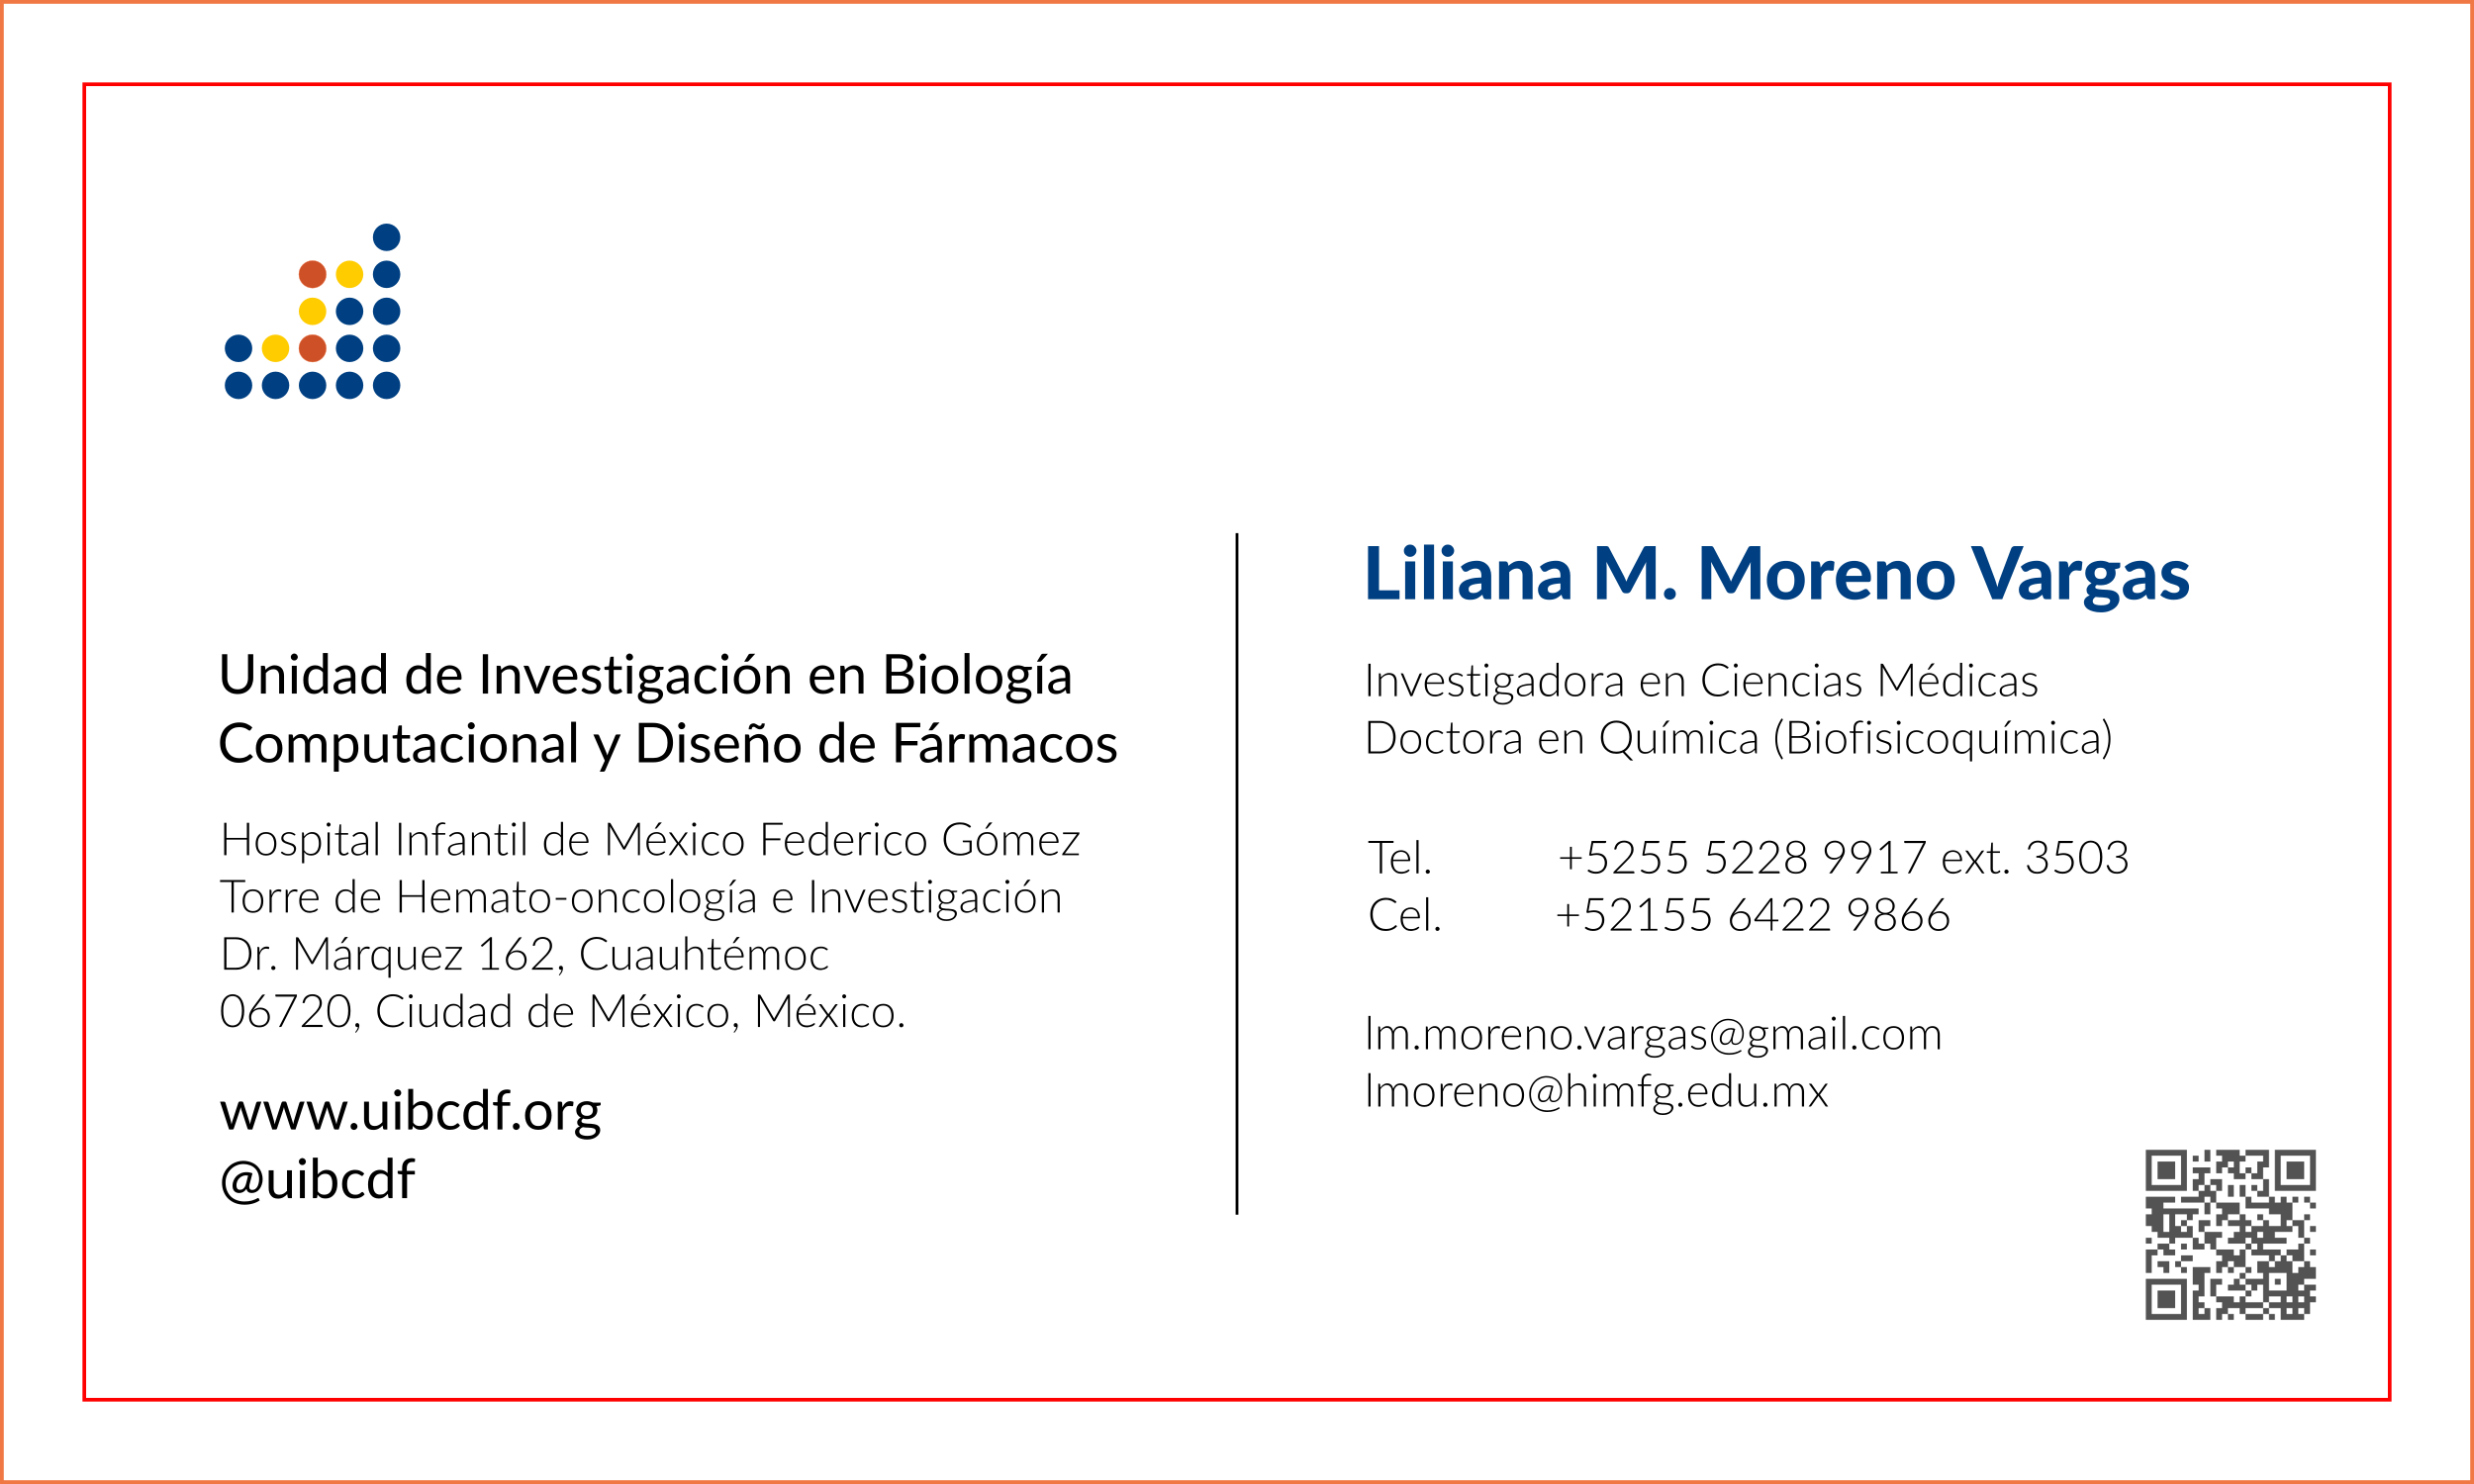
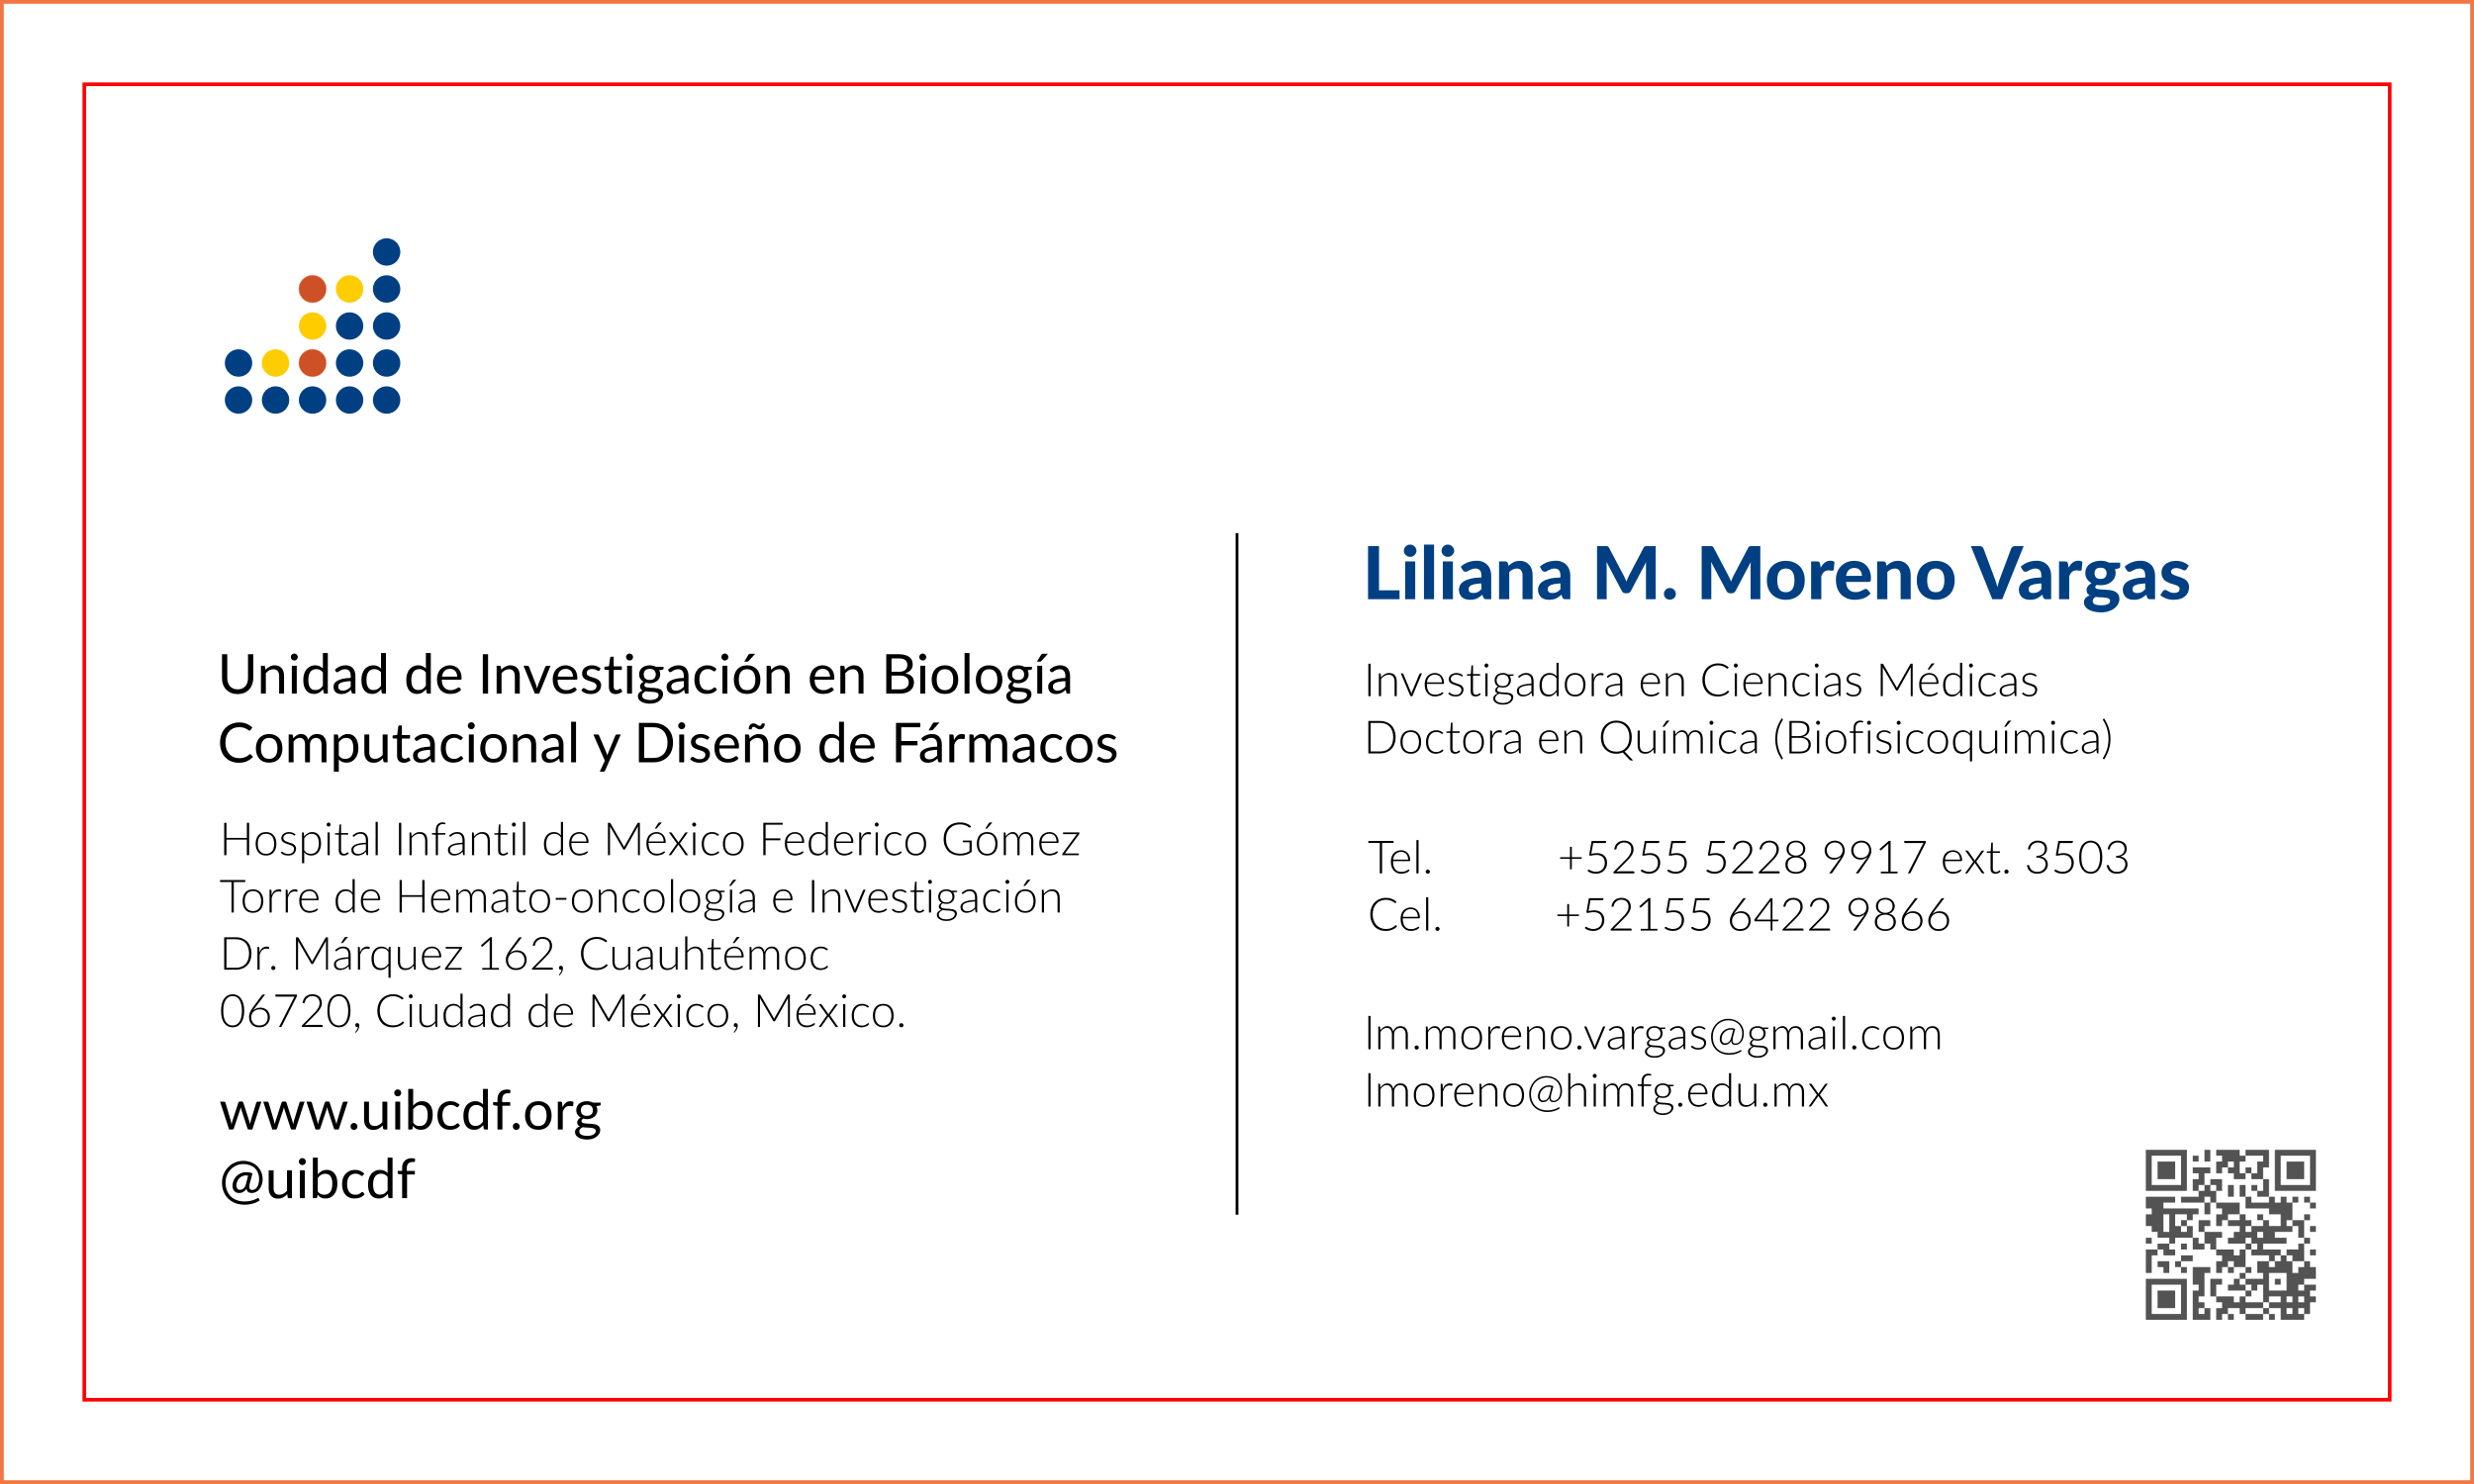
<svg xmlns="http://www.w3.org/2000/svg" width="3.75in" height="2.25in" viewBox="0 0 337.5 202.5" id="svg2" version="1.1">
  <defs id="defs4" />
  <g id="layer1" transform="translate(0,-849.8622)" style="display:inline">
    <path style="fill:#ffffff;fill-opacity:1;fill-rule:nonzero;stroke:#f07844;stroke-width:1.028;stroke-linejoin:miter;stroke-miterlimit:4;stroke-dasharray:none;stroke-opacity:1" d="m 0,849.862 337.5,0 0,202.5 -337.5,0 z" id="rect4136" />
  </g>
  <g id="layer3">
    <path style="fill:none;fill-rule:evenodd;stroke:#000000;stroke-width:0.382;stroke-linecap:butt;stroke-linejoin:miter;stroke-miterlimit:4;stroke-dasharray:none;stroke-opacity:1" d="m 168.75,72.75 0,93" id="path6073" />
-     <rect style="fill:none;fill-rule:evenodd;stroke:none;stroke-width:1.028;stroke-linecap:butt;stroke-linejoin:miter;stroke-miterlimit:4;stroke-dasharray:none;stroke-opacity:1" id="rect3336" width="25.254" height="25.288" x="30.05" y="29.856" />
-     <ellipse style="fill:#004082;fill-opacity:1;fill-rule:nonzero;stroke:none;stroke-width:1.248;stroke-linejoin:miter;stroke-miterlimit:4;stroke-dasharray:none;stroke-opacity:1" id="path4164" cx="32.54" cy="52.585" rx="1.872" ry="1.872" />
-     <ellipse style="fill:#004082;fill-opacity:1;stroke:none;stroke-width:1.248;stroke-linejoin:miter;stroke-miterlimit:4;stroke-dasharray:none;stroke-opacity:1" id="path4164-6" cx="32.54" cy="47.535" rx="1.872" ry="1.872" />
-     <ellipse style="fill:#004082;fill-opacity:1;stroke:none;stroke-width:1.248;stroke-linejoin:miter;stroke-miterlimit:4;stroke-dasharray:none;stroke-opacity:1" id="path4164-62" cx="37.59" cy="52.585" rx="1.872" ry="1.872" />
-     <ellipse style="fill:#ffcc00;fill-opacity:1;stroke:none;stroke-width:1.248;stroke-linejoin:miter;stroke-miterlimit:4;stroke-dasharray:none;stroke-opacity:1" id="path4164-6-9" cx="37.59" cy="47.535" rx="1.872" ry="1.872" />
-     <ellipse style="fill:#004082;fill-opacity:1;stroke:none;stroke-width:1.248;stroke-linejoin:miter;stroke-miterlimit:4;stroke-dasharray:none;stroke-opacity:1" id="path4164-0" cx="42.641" cy="52.585" rx="1.872" ry="1.872" />
-     <ellipse style="fill:#ce5027;fill-opacity:1;stroke:#f07844;stroke-width:0.044;stroke-linejoin:miter;stroke-miterlimit:4;stroke-dasharray:none;stroke-opacity:1" id="path4164-6-93" cx="42.641" cy="47.535" rx="1.872" ry="1.872" />
-     <ellipse style="fill:#ffcc00;fill-opacity:1;stroke:none;stroke-width:1.248;stroke-linejoin:miter;stroke-miterlimit:4;stroke-dasharray:none;stroke-opacity:1" id="path4164-6-7-6" cx="42.641" cy="42.484" rx="1.872" ry="1.872" />
-     <ellipse style="fill:#ce5027;fill-opacity:1;stroke:#f07844;stroke-width:0.044;stroke-linejoin:miter;stroke-miterlimit:4;stroke-dasharray:none;stroke-opacity:1" id="path4164-6-7-5-3-0" cx="42.641" cy="37.434" rx="1.872" ry="1.872" />
-     <ellipse style="fill:#004082;fill-opacity:1;stroke:none;stroke-width:1.248;stroke-linejoin:miter;stroke-miterlimit:4;stroke-dasharray:none;stroke-opacity:1" id="path4164-2" cx="47.691" cy="52.585" rx="1.872" ry="1.872" />
-     <ellipse style="fill:#004082;fill-opacity:1;stroke:none;stroke-width:1.248;stroke-linejoin:miter;stroke-miterlimit:4;stroke-dasharray:none;stroke-opacity:1" id="path4164-6-6" cx="47.691" cy="47.535" rx="1.872" ry="1.872" />
-     <ellipse style="fill:#004082;fill-opacity:1;stroke:none;stroke-width:1.248;stroke-linejoin:miter;stroke-miterlimit:4;stroke-dasharray:none;stroke-opacity:1" id="path4164-6-7-18" cx="47.691" cy="42.484" rx="1.872" ry="1.872" />
-     <ellipse style="fill:#ffcc00;fill-opacity:1;stroke:none;stroke-width:1.248;stroke-linejoin:miter;stroke-miterlimit:4;stroke-dasharray:none;stroke-opacity:1" id="path4164-6-7-5-3-7" cx="47.691" cy="37.434" rx="1.872" ry="1.872" />
-     <ellipse style="fill:#004082;fill-opacity:1;stroke:none;stroke-width:1.248;stroke-linejoin:miter;stroke-miterlimit:4;stroke-dasharray:none;stroke-opacity:1" id="path4164-20" cx="52.741" cy="52.585" rx="1.872" ry="1.872" />
-     <ellipse style="fill:#004082;fill-opacity:1;stroke:none;stroke-width:1.248;stroke-linejoin:miter;stroke-miterlimit:4;stroke-dasharray:none;stroke-opacity:1" id="path4164-6-2" cx="52.741" cy="47.535" rx="1.872" ry="1.872" />
-     <ellipse style="fill:#004082;fill-opacity:1;stroke:none;stroke-width:1.248;stroke-linejoin:miter;stroke-miterlimit:4;stroke-dasharray:none;stroke-opacity:1" id="path4164-6-7-3" cx="52.741" cy="42.484" rx="1.872" ry="1.872" />
-     <ellipse style="fill:#004082;fill-opacity:1;stroke:none;stroke-width:1.248;stroke-linejoin:miter;stroke-miterlimit:4;stroke-dasharray:none;stroke-opacity:1" id="path4164-6-7-5-3-75" cx="52.741" cy="37.434" rx="1.872" ry="1.872" />
-     <ellipse style="fill:#004082;fill-opacity:1;stroke:none;stroke-width:1.248;stroke-linejoin:miter;stroke-miterlimit:4;stroke-dasharray:none;stroke-opacity:1" id="path4164-6-7-5-5-92" cx="52.741" cy="32.383" rx="1.872" ry="1.872" />
-     <flowRoot xml:space="preserve" id="flowRoot5824" style="font-style:normal;font-weight:normal;font-size:275px;line-height:125%;font-family:sans-serif;letter-spacing:0px;word-spacing:0px;fill:#004082;fill-opacity:1;stroke:none;stroke-width:1px;stroke-linecap:butt;stroke-linejoin:miter;stroke-opacity:1" transform="matrix(0.08722871,0,0,0.1173619,-22.7688,14.31072)">
+     <rect style="fill:none;fill-rule:evenodd;stroke:none;stroke-width:1.028;stroke-linecap:butt;stroke-linejoin:miter;stroke-miterlimit:4;stroke-dasharray:none;stroke-opacity:1" id="rect3336" width="25.254" height="25.288" x="30.05" y="31.856" />
+     <ellipse style="fill:#004082;fill-opacity:1;fill-rule:nonzero;stroke:none;stroke-width:1.248;stroke-linejoin:miter;stroke-miterlimit:4;stroke-dasharray:none;stroke-opacity:1" id="path4164" cx="32.54" cy="54.585" rx="1.872" ry="1.872" />
+     <ellipse style="fill:#004082;fill-opacity:1;stroke:none;stroke-width:1.248;stroke-linejoin:miter;stroke-miterlimit:4;stroke-dasharray:none;stroke-opacity:1" id="path4164-6" cx="32.54" cy="49.535" rx="1.872" ry="1.872" />
+     <ellipse style="fill:#004082;fill-opacity:1;stroke:none;stroke-width:1.248;stroke-linejoin:miter;stroke-miterlimit:4;stroke-dasharray:none;stroke-opacity:1" id="path4164-62" cx="37.59" cy="54.585" rx="1.872" ry="1.872" />
+     <ellipse style="fill:#ffcc00;fill-opacity:1;stroke:none;stroke-width:1.248;stroke-linejoin:miter;stroke-miterlimit:4;stroke-dasharray:none;stroke-opacity:1" id="path4164-6-9" cx="37.59" cy="49.535" rx="1.872" ry="1.872" />
+     <ellipse style="fill:#004082;fill-opacity:1;stroke:none;stroke-width:1.248;stroke-linejoin:miter;stroke-miterlimit:4;stroke-dasharray:none;stroke-opacity:1" id="path4164-0" cx="42.641" cy="54.585" rx="1.872" ry="1.872" />
+     <ellipse style="fill:#ce5027;fill-opacity:1;stroke:#f07844;stroke-width:0.044;stroke-linejoin:miter;stroke-miterlimit:4;stroke-dasharray:none;stroke-opacity:1" id="path4164-6-93" cx="42.641" cy="49.535" rx="1.872" ry="1.872" />
+     <ellipse style="fill:#ffcc00;fill-opacity:1;stroke:none;stroke-width:1.248;stroke-linejoin:miter;stroke-miterlimit:4;stroke-dasharray:none;stroke-opacity:1" id="path4164-6-7-6" cx="42.641" cy="44.484" rx="1.872" ry="1.872" />
+     <ellipse style="fill:#ce5027;fill-opacity:1;stroke:#f07844;stroke-width:0.044;stroke-linejoin:miter;stroke-miterlimit:4;stroke-dasharray:none;stroke-opacity:1" id="path4164-6-7-5-3-0" cx="42.641" cy="39.434" rx="1.872" ry="1.872" />
+     <ellipse style="fill:#004082;fill-opacity:1;stroke:none;stroke-width:1.248;stroke-linejoin:miter;stroke-miterlimit:4;stroke-dasharray:none;stroke-opacity:1" id="path4164-2" cx="47.691" cy="54.585" rx="1.872" ry="1.872" />
+     <ellipse style="fill:#004082;fill-opacity:1;stroke:none;stroke-width:1.248;stroke-linejoin:miter;stroke-miterlimit:4;stroke-dasharray:none;stroke-opacity:1" id="path4164-6-6" cx="47.691" cy="49.535" rx="1.872" ry="1.872" />
+     <ellipse style="fill:#004082;fill-opacity:1;stroke:none;stroke-width:1.248;stroke-linejoin:miter;stroke-miterlimit:4;stroke-dasharray:none;stroke-opacity:1" id="path4164-6-7-18" cx="47.691" cy="44.484" rx="1.872" ry="1.872" />
+     <ellipse style="fill:#ffcc00;fill-opacity:1;stroke:none;stroke-width:1.248;stroke-linejoin:miter;stroke-miterlimit:4;stroke-dasharray:none;stroke-opacity:1" id="path4164-6-7-5-3-7" cx="47.691" cy="39.434" rx="1.872" ry="1.872" />
+     <ellipse style="fill:#004082;fill-opacity:1;stroke:none;stroke-width:1.248;stroke-linejoin:miter;stroke-miterlimit:4;stroke-dasharray:none;stroke-opacity:1" id="path4164-20" cx="52.741" cy="54.585" rx="1.872" ry="1.872" />
+     <ellipse style="fill:#004082;fill-opacity:1;stroke:none;stroke-width:1.248;stroke-linejoin:miter;stroke-miterlimit:4;stroke-dasharray:none;stroke-opacity:1" id="path4164-6-2" cx="52.741" cy="49.535" rx="1.872" ry="1.872" />
+     <ellipse style="fill:#004082;fill-opacity:1;stroke:none;stroke-width:1.248;stroke-linejoin:miter;stroke-miterlimit:4;stroke-dasharray:none;stroke-opacity:1" id="path4164-6-7-3" cx="52.741" cy="44.484" rx="1.872" ry="1.872" />
+     <ellipse style="fill:#004082;fill-opacity:1;stroke:none;stroke-width:1.248;stroke-linejoin:miter;stroke-miterlimit:4;stroke-dasharray:none;stroke-opacity:1" id="path4164-6-7-5-3-75" cx="52.741" cy="39.434" rx="1.872" ry="1.872" />
+     <ellipse style="fill:#004082;fill-opacity:1;stroke:none;stroke-width:1.248;stroke-linejoin:miter;stroke-miterlimit:4;stroke-dasharray:none;stroke-opacity:1" id="path4164-6-7-5-5-92" cx="52.741" cy="34.383" rx="1.872" ry="1.872" />
+     <flowRoot xml:space="preserve" id="flowRoot5824" style="font-style:normal;font-weight:normal;font-size:275px;line-height:125%;font-family:sans-serif;letter-spacing:0px;word-spacing:0px;fill:#004082;fill-opacity:1;stroke:none;stroke-width:1px;stroke-linecap:butt;stroke-linejoin:miter;stroke-opacity:1" transform="matrix(0.08722871,0,0,0.1173619,-22.7688,16.31072)">
      <flowRegion id="flowRegion5826">
        <rect id="rect5828" width="1023.529" height="764.706" x="896.078" y="56.276" style="font-size:275px;fill:#004082;fill-opacity:1" />
      </flowRegion>
      <flowPara id="flowPara5830" style="font-style:normal;font-variant:normal;font-weight:800;font-stretch:normal;font-size:275px;font-family:Lato;-inkscape-font-specification:'Lato Ultra-Bold';fill:#004082;fill-opacity:1">UIBCDF</flowPara>
    </flowRoot>
    <text xml:space="preserve" style="font-style:normal;font-weight:normal;font-size:40px;line-height:125%;font-family:sans-serif;letter-spacing:0px;word-spacing:0px;fill:#000000;fill-opacity:1;stroke:none;stroke-width:1px;stroke-linecap:butt;stroke-linejoin:miter;stroke-opacity:1" x="29.662" y="94.645" id="text6836">
      <tspan x="29.662" y="94.645" style="font-style:normal;font-variant:normal;font-weight:normal;font-stretch:normal;font-size:7.5px;line-height:125%;font-family:Lato;-inkscape-font-specification:Lato;text-align:start;writing-mode:lr-tb;text-anchor:start" id="tspan6876">Unidad de Investigación en Biología</tspan>
      <tspan x="29.662" y="104.02" style="font-style:normal;font-variant:normal;font-weight:normal;font-stretch:normal;font-size:7.5px;line-height:125%;font-family:Lato;-inkscape-font-specification:Lato;text-align:start;writing-mode:lr-tb;text-anchor:start" id="tspan6880">Computacional y Diseño de Fármacos</tspan>
    </text>
    <text xml:space="preserve" style="font-style:normal;font-weight:normal;font-size:40px;line-height:125%;font-family:sans-serif;letter-spacing:0px;word-spacing:0px;fill:#000000;fill-opacity:1;stroke:none;stroke-width:1px;stroke-linecap:butt;stroke-linejoin:miter;stroke-opacity:1" x="29.927" y="116.698" id="text6836-5">
      <tspan x="29.927" y="116.698" style="font-style:normal;font-variant:normal;font-weight:300;font-stretch:normal;font-size:6.25px;line-height:125%;font-family:Lato;-inkscape-font-specification:'Lato, Light';text-align:start;writing-mode:lr-tb;text-anchor:start" id="tspan6880-7">Hospital Infantil de México Federico Gómez</tspan>
      <tspan x="29.927" y="124.511" style="font-style:normal;font-variant:normal;font-weight:300;font-stretch:normal;font-size:6.25px;line-height:125%;font-family:Lato;-inkscape-font-specification:'Lato, Light';text-align:start;writing-mode:lr-tb;text-anchor:start" id="tspan6905">Torre de Hemato-oncología e Investigación</tspan>
      <tspan x="29.927" y="132.323" style="font-style:normal;font-variant:normal;font-weight:300;font-stretch:normal;font-size:6.25px;line-height:125%;font-family:Lato;-inkscape-font-specification:'Lato, Light';text-align:start;writing-mode:lr-tb;text-anchor:start" id="tspan6907">Dr. Márquez 162, Cuauhtémoc</tspan>
      <tspan x="29.927" y="140.136" style="font-style:normal;font-variant:normal;font-weight:300;font-stretch:normal;font-size:6.25px;line-height:125%;font-family:Lato;-inkscape-font-specification:'Lato, Light';text-align:start;writing-mode:lr-tb;text-anchor:start" id="tspan6909">06720, Ciudad de México, México.</tspan>
    </text>
    <text xml:space="preserve" style="font-style:normal;font-weight:normal;font-size:40px;line-height:125%;font-family:sans-serif;letter-spacing:0px;word-spacing:0px;fill:#000000;fill-opacity:1;stroke:none;stroke-width:1px;stroke-linecap:butt;stroke-linejoin:miter;stroke-opacity:1" x="29.894" y="154.121" id="text6836-1">
      <tspan x="29.894" y="154.121" style="font-style:normal;font-variant:normal;font-weight:normal;font-stretch:normal;font-size:7.5px;line-height:125%;font-family:Lato;-inkscape-font-specification:Lato;text-align:start;writing-mode:lr-tb;text-anchor:start" id="tspan6880-1">www.uibcdf.org</tspan>
      <tspan x="29.894" y="163.496" style="font-style:normal;font-variant:normal;font-weight:normal;font-stretch:normal;font-size:7.5px;line-height:125%;font-family:Lato;-inkscape-font-specification:Lato;text-align:start;writing-mode:lr-tb;text-anchor:start" id="tspan6934">@uibcdf</tspan>
    </text>
    <text xml:space="preserve" style="font-style:normal;font-weight:normal;font-size:40px;line-height:125%;font-family:sans-serif;letter-spacing:0px;word-spacing:0px;fill:#004082;fill-opacity:1;stroke:none;stroke-width:1px;stroke-linecap:butt;stroke-linejoin:miter;stroke-opacity:1" x="185.86" y="81.765" id="text6836-0">
      <tspan x="185.86" y="81.765" style="font-style:normal;font-variant:normal;font-weight:800;font-stretch:normal;font-size:10px;line-height:125%;font-family:Lato;-inkscape-font-specification:'Lato, Ultra-Bold';text-align:start;writing-mode:lr;text-anchor:start;fill:#004082;fill-opacity:1" id="tspan6880-6">Liliana M. Moreno Vargas</tspan>
    </text>
    <text xml:space="preserve" style="font-style:normal;font-weight:normal;font-size:40px;line-height:125%;font-family:sans-serif;letter-spacing:0px;word-spacing:0px;fill:#000000;fill-opacity:1;stroke:none;stroke-width:1px;stroke-linecap:butt;stroke-linejoin:miter;stroke-opacity:1" x="186.012" y="94.993" id="text6836-5-1">
      <tspan x="186.012" y="94.993" style="font-style:normal;font-variant:normal;font-weight:300;font-stretch:normal;font-size:6.25px;line-height:125%;font-family:Lato;-inkscape-font-specification:'Lato, Light';text-align:start;writing-mode:lr-tb;text-anchor:start" id="tspan6909-7">Investigadora en Ciencias Médicas</tspan>
      <tspan x="186.012" y="102.805" style="font-style:normal;font-variant:normal;font-weight:300;font-stretch:normal;font-size:6.25px;line-height:125%;font-family:Lato;-inkscape-font-specification:'Lato, Light';text-align:start;writing-mode:lr-tb;text-anchor:start" id="tspan7056">Doctora en Química (Biofisicoquímica)</tspan>
    </text>
    <text xml:space="preserve" style="font-style:normal;font-weight:normal;font-size:40px;line-height:125%;font-family:sans-serif;letter-spacing:0px;word-spacing:0px;fill:#000000;fill-opacity:1;stroke:none;stroke-width:1px;stroke-linecap:butt;stroke-linejoin:miter;stroke-opacity:1" x="186.574" y="119.175" id="text6836-5-1-5">
      <tspan x="186.574" y="119.175" style="font-style:normal;font-variant:normal;font-weight:300;font-stretch:normal;font-size:6.25px;line-height:125%;font-family:Lato;-inkscape-font-specification:'Lato, Light';text-align:start;writing-mode:lr-tb;text-anchor:start" id="tspan6909-7-4">Tel.          +5255 5228 9917 ext. 3503</tspan>
      <tspan x="186.574" y="126.987" style="font-style:normal;font-variant:normal;font-weight:300;font-stretch:normal;font-size:6.25px;line-height:125%;font-family:Lato;-inkscape-font-specification:'Lato, Light';text-align:start;writing-mode:lr-tb;text-anchor:start" id="tspan7010">Cel.         +52155 6422 9866</tspan>
    </text>
    <text xml:space="preserve" style="font-style:normal;font-weight:normal;font-size:40px;line-height:125%;font-family:sans-serif;letter-spacing:0px;word-spacing:0px;fill:#000000;fill-opacity:1;stroke:none;stroke-width:1px;stroke-linecap:butt;stroke-linejoin:miter;stroke-opacity:1" x="186.124" y="143.176" id="text6836-5-1-5-4">
      <tspan x="186.124" y="143.176" style="font-style:normal;font-variant:normal;font-weight:300;font-stretch:normal;font-size:6.25px;line-height:125%;font-family:Lato;-inkscape-font-specification:'Lato, Light';text-align:start;writing-mode:lr-tb;text-anchor:start" id="tspan7010-8">lm.moreno.vargas@gmail.com</tspan>
      <tspan x="186.124" y="150.988" style="font-style:normal;font-variant:normal;font-weight:300;font-stretch:normal;font-size:6.25px;line-height:125%;font-family:Lato;-inkscape-font-specification:'Lato, Light';text-align:start;writing-mode:lr-tb;text-anchor:start" id="tspan7035">lmoreno@himfg.edu.mx</tspan>
    </text>
  </g>
  <g id="layer4">
    <g transform="matrix(0.1,0,0,0.1,291.9333,156.1)" id="elements" style="fill:#000000;fill-opacity:0.675;stroke:none;stroke-opacity:0.675">
      <path style="fill:#000000;fill-opacity:0.675;stroke:none;stroke-opacity:0.675" d="m 8,8 8,0 0,8 -8,0 z m 8,0 8,0 0,8 -8,0 z m 8,0 8,0 0,8 -8,0 z m 8,0 8,0 0,8 -8,0 z m 8,0 8,0 0,8 -8,0 z m 8,0 8,0 0,8 -8,0 z m 8,0 8,0 0,8 -8,0 z m 32,0 8,0 0,8 -8,0 z m 16,0 8,0 0,8 -8,0 z m 8,0 8,0 0,8 -8,0 z m 8,0 8,0 0,8 -8,0 z m 8,0 8,0 0,8 -8,0 z m 16,0 8,0 0,8 -8,0 z m 8,0 8,0 0,8 -8,0 z m 8,0 8,0 0,8 -8,0 z m 8,0 8,0 0,8 -8,0 z m 16,0 8,0 0,8 -8,0 z m 8,0 8,0 0,8 -8,0 z m 8,0 8,0 0,8 -8,0 z m 8,0 8,0 0,8 -8,0 z m 8,0 8,0 0,8 -8,0 z m 8,0 8,0 0,8 -8,0 z m 8,0 8,0 0,8 -8,0 z m -224,8 8,0 0,8 -8,0 z m 48,0 8,0 0,8 -8,0 z m 16,0 8,0 0,8 -8,0 z m 16,0 8,0 0,8 -8,0 z m 24,0 8,0 0,8 -8,0 z m 8,0 8,0 0,8 -8,0 z m 8,0 8,0 0,8 -8,0 z m 8,0 8,0 0,8 -8,0 z m 32,0 8,0 0,8 -8,0 z m 16,0 8,0 0,8 -8,0 z m 48,0 8,0 0,8 -8,0 z m -224,8 8,0 0,8 -8,0 z m 16,0 8,0 0,8 -8,0 z m 8,0 8,0 0,8 -8,0 z m 8,0 8,0 0,8 -8,0 z m 16,0 8,0 0,8 -8,0 z m 48,0 8,0 0,8 -8,0 z m 8,0 8,0 0,8 -8,0 z m 16,0 8,0 0,8 -8,0 z m 32,0 8,0 0,8 -8,0 z m 8,0 8,0 0,8 -8,0 z m 16,0 8,0 0,8 -8,0 z m 16,0 8,0 0,8 -8,0 z m 8,0 8,0 0,8 -8,0 z m 8,0 8,0 0,8 -8,0 z m 16,0 8,0 0,8 -8,0 z m -224,8 8,0 0,8 -8,0 z m 16,0 8,0 0,8 -8,0 z m 8,0 8,0 0,8 -8,0 z m 8,0 8,0 0,8 -8,0 z m 16,0 8,0 0,8 -8,0 z m 16,0 8,0 0,8 -8,0 z m 8,0 8,0 0,8 -8,0 z m 8,0 8,0 0,8 -8,0 z m 16,0 8,0 0,8 -8,0 z m 16,0 8,0 0,8 -8,0 z m 8,0 8,0 0,8 -8,0 z m 16,0 8,0 0,8 -8,0 z m 16,0 8,0 0,8 -8,0 z m 24,0 8,0 0,8 -8,0 z m 16,0 8,0 0,8 -8,0 z m 8,0 8,0 0,8 -8,0 z m 8,0 8,0 0,8 -8,0 z m 16,0 8,0 0,8 -8,0 z m -224,8 8,0 0,8 -8,0 z m 16,0 8,0 0,8 -8,0 z m 8,0 8,0 0,8 -8,0 z m 8,0 8,0 0,8 -8,0 z m 16,0 8,0 0,8 -8,0 z m 24,0 8,0 0,8 -8,0 z m 48,0 8,0 0,8 -8,0 z m 8,0 8,0 0,8 -8,0 z m 16,0 8,0 0,8 -8,0 z m 8,0 8,0 0,8 -8,0 z m 24,0 8,0 0,8 -8,0 z m 16,0 8,0 0,8 -8,0 z m 8,0 8,0 0,8 -8,0 z m 8,0 8,0 0,8 -8,0 z m 16,0 8,0 0,8 -8,0 z m -224,8 8,0 0,8 -8,0 z m 48,0 8,0 0,8 -8,0 z m 16,0 8,0 0,8 -8,0 z m 8,0 8,0 0,8 -8,0 z m 16,0 8,0 0,8 -8,0 z m 8,0 8,0 0,8 -8,0 z m 64,0 8,0 0,8 -8,0 z m 16,0 8,0 0,8 -8,0 z m 48,0 8,0 0,8 -8,0 z m -224,8 8,0 0,8 -8,0 z m 8,0 8,0 0,8 -8,0 z m 8,0 8,0 0,8 -8,0 z m 8,0 8,0 0,8 -8,0 z m 8,0 8,0 0,8 -8,0 z m 8,0 8,0 0,8 -8,0 z m 8,0 8,0 0,8 -8,0 z m 16,0 8,0 0,8 -8,0 z m 16,0 8,0 0,8 -8,0 z m 16,0 8,0 0,8 -8,0 z m 16,0 8,0 0,8 -8,0 z m 16,0 8,0 0,8 -8,0 z m 16,0 8,0 0,8 -8,0 z m 16,0 8,0 0,8 -8,0 z m 16,0 8,0 0,8 -8,0 z m 8,0 8,0 0,8 -8,0 z m 8,0 8,0 0,8 -8,0 z m 8,0 8,0 0,8 -8,0 z m 8,0 8,0 0,8 -8,0 z m 8,0 8,0 0,8 -8,0 z m 8,0 8,0 0,8 -8,0 z m -152,8 8,0 0,8 -8,0 z m 8,0 8,0 0,8 -8,0 z m 8,0 8,0 0,8 -8,0 z m 24,0 8,0 0,8 -8,0 z m 16,0 8,0 0,8 -8,0 z m 24,0 8,0 0,8 -8,0 z m 8,0 8,0 0,8 -8,0 z m -160,8 8,0 0,8 -8,0 z m 8,0 8,0 0,8 -8,0 z m 8,0 8,0 0,8 -8,0 z m 8,0 8,0 0,8 -8,0 z m 8,0 8,0 0,8 -8,0 z m 16,0 8,0 0,8 -8,0 z m 8,0 8,0 0,8 -8,0 z m 8,0 8,0 0,8 -8,0 z m 8,0 8,0 0,8 -8,0 z m 16,0 8,0 0,8 -8,0 z m 48,0 8,0 0,8 -8,0 z m 32,0 8,0 0,8 -8,0 z m 16,0 8,0 0,8 -8,0 z m 16,0 8,0 0,8 -8,0 z m 16,0 8,0 0,8 -8,0 z m -216,8 8,0 0,8 -8,0 z m 8,0 8,0 0,8 -8,0 z m 8,0 8,0 0,8 -8,0 z m 64,0 8,0 0,8 -8,0 z m 16,0 8,0 0,8 -8,0 z m 8,0 8,0 0,8 -8,0 z m 8,0 8,0 0,8 -8,0 z m 8,0 8,0 0,8 -8,0 z m 16,0 8,0 0,8 -8,0 z m 8,0 8,0 0,8 -8,0 z m 8,0 8,0 0,8 -8,0 z m 8,0 8,0 0,8 -8,0 z m 8,0 8,0 0,8 -8,0 z m 8,0 8,0 0,8 -8,0 z m 8,0 8,0 0,8 -8,0 z m 8,0 8,0 0,8 -8,0 z m 32,0 8,0 0,8 -8,0 z m -216,8 8,0 0,8 -8,0 z m 8,0 8,0 0,8 -8,0 z m 8,0 8,0 0,8 -8,0 z m 8,0 8,0 0,8 -8,0 z m 8,0 8,0 0,8 -8,0 z m 8,0 8,0 0,8 -8,0 z m 8,0 8,0 0,8 -8,0 z m 8,0 8,0 0,8 -8,0 z m 16,0 8,0 0,8 -8,0 z m 24,0 8,0 0,8 -8,0 z m 8,0 8,0 0,8 -8,0 z m 8,0 8,0 0,8 -8,0 z m 48,0 8,0 0,8 -8,0 z m 8,0 8,0 0,8 -8,0 z m 8,0 8,0 0,8 -8,0 z m 8,0 8,0 0,8 -8,0 z m -192,8 8,0 0,8 -8,0 z m 8,0 8,0 0,8 -8,0 z m 8,0 8,0 0,8 -8,0 z m 16,0 8,0 0,8 -8,0 z m 24,0 8,0 0,8 -8,0 z m 40,0 8,0 0,8 -8,0 z m 8,0 8,0 0,8 -8,0 z m 24,0 8,0 0,8 -8,0 z m 24,0 8,0 0,8 -8,0 z m 32,0 8,0 0,8 -8,0 z m 8,0 8,0 0,8 -8,0 z m 24,0 8,0 0,8 -8,0 z m -216,8 8,0 0,8 -8,0 z m 8,0 8,0 0,8 -8,0 z m 8,0 8,0 0,8 -8,0 z m 16,0 8,0 0,8 -8,0 z m 16,0 8,0 0,8 -8,0 z m 24,0 8,0 0,8 -8,0 z m 8,0 8,0 0,8 -8,0 z m 16,0 8,0 0,8 -8,0 z m 16,0 8,0 0,8 -8,0 z m 8,0 8,0 0,8 -8,0 z m 8,0 8,0 0,8 -8,0 z m 8,0 8,0 0,8 -8,0 z m 24,0 8,0 0,8 -8,0 z m 24,0 8,0 0,8 -8,0 z m 16,0 8,0 0,8 -8,0 z m 8,0 8,0 0,8 -8,0 z m -200,8 8,0 0,8 -8,0 z m 8,0 8,0 0,8 -8,0 z m 16,0 8,0 0,8 -8,0 z m 8,0 8,0 0,8 -8,0 z m 16,0 8,0 0,8 -8,0 z m 16,0 8,0 0,8 -8,0 z m 56,0 8,0 0,8 -8,0 z m 16,0 8,0 0,8 -8,0 z m 8,0 8,0 0,8 -8,0 z m 8,0 8,0 0,8 -8,0 z m 8,0 8,0 0,8 -8,0 z m 8,0 8,0 0,8 -8,0 z m 8,0 8,0 0,8 -8,0 z m 8,0 8,0 0,8 -8,0 z m 16,0 8,0 0,8 -8,0 z m 16,0 8,0 0,8 -8,0 z m -208,8 8,0 0,8 -8,0 z m 8,0 8,0 0,8 -8,0 z m 8,0 8,0 0,8 -8,0 z m 8,0 8,0 0,8 -8,0 z m 8,0 8,0 0,8 -8,0 z m 8,0 8,0 0,8 -8,0 z m 24,0 8,0 0,8 -8,0 z m 8,0 8,0 0,8 -8,0 z m 8,0 8,0 0,8 -8,0 z m 24,0 8,0 0,8 -8,0 z m 8,0 8,0 0,8 -8,0 z m 8,0 8,0 0,8 -8,0 z m 8,0 8,0 0,8 -8,0 z m 16,0 8,0 0,8 -8,0 z m 8,0 8,0 0,8 -8,0 z m 40,0 8,0 0,8 -8,0 z m -208,8 8,0 0,8 -8,0 z m 32,0 8,0 0,8 -8,0 z m 32,0 8,0 0,8 -8,0 z m 16,0 8,0 0,8 -8,0 z m 8,0 8,0 0,8 -8,0 z m 24,0 8,0 0,8 -8,0 z m 8,0 8,0 0,8 -8,0 z m 8,0 8,0 0,8 -8,0 z m 16,0 8,0 0,8 -8,0 z m 8,0 8,0 0,8 -8,0 z m 8,0 8,0 0,8 -8,0 z m 8,0 8,0 0,8 -8,0 z m 8,0 8,0 0,8 -8,0 z m 8,0 8,0 0,8 -8,0 z m 32,0 8,0 0,8 -8,0 z m -200,8 8,0 0,8 -8,0 z m 8,0 8,0 0,8 -8,0 z m 24,0 8,0 0,8 -8,0 z m 16,0 8,0 0,8 -8,0 z m 8,0 8,0 0,8 -8,0 z m 16,0 8,0 0,8 -8,0 z m 48,0 8,0 0,8 -8,0 z m 16,0 8,0 0,8 -8,0 z m 56,0 8,0 0,8 -8,0 z m -208,8 8,0 0,8 -8,0 z m 8,0 8,0 0,8 -8,0 z m 16,0 8,0 0,8 -8,0 z m 8,0 8,0 0,8 -8,0 z m 64,0 8,0 0,8 -8,0 z m 8,0 8,0 0,8 -8,0 z m 8,0 8,0 0,8 -8,0 z m 16,0 8,0 0,8 -8,0 z m 16,0 8,0 0,8 -8,0 z m 8,0 8,0 0,8 -8,0 z m 8,0 8,0 0,8 -8,0 z m 8,0 8,0 0,8 -8,0 z m 8,0 8,0 0,8 -8,0 z m 16,0 8,0 0,8 -8,0 z m 8,0 8,0 0,8 -8,0 z m 8,0 8,0 0,8 -8,0 z m 16,0 8,0 0,8 -8,0 z m -224,8 8,0 0,8 -8,0 z m 48,0 8,0 0,8 -8,0 z m 8,0 8,0 0,8 -8,0 z m 48,0 8,0 0,8 -8,0 z m 8,0 8,0 0,8 -8,0 z m 8,0 8,0 0,8 -8,0 z m 8,0 8,0 0,8 -8,0 z m 40,0 8,0 0,8 -8,0 z m 16,0 8,0 0,8 -8,0 z m 16,0 8,0 0,8 -8,0 z m 8,0 8,0 0,8 -8,0 z m -208,8 8,0 0,8 -8,0 z m 16,0 8,0 0,8 -8,0 z m 8,0 8,0 0,8 -8,0 z m 16,0 8,0 0,8 -8,0 z m 56,0 8,0 0,8 -8,0 z m 8,0 8,0 0,8 -8,0 z m 16,0 8,0 0,8 -8,0 z m 8,0 8,0 0,8 -8,0 z m 24,0 8,0 0,8 -8,0 z m 8,0 8,0 0,8 -8,0 z m 16,0 8,0 0,8 -8,0 z m 8,0 8,0 0,8 -8,0 z m 8,0 8,0 0,8 -8,0 z m 24,0 8,0 0,8 -8,0 z m -216,8 8,0 0,8 -8,0 z m 24,0 8,0 0,8 -8,0 z m 24,0 8,0 0,8 -8,0 z m 16,0 8,0 0,8 -8,0 z m 8,0 8,0 0,8 -8,0 z m 8,0 8,0 0,8 -8,0 z m 16,0 8,0 0,8 -8,0 z m 16,0 8,0 0,8 -8,0 z m 24,0 8,0 0,8 -8,0 z m 16,0 8,0 0,8 -8,0 z m 8,0 8,0 0,8 -8,0 z m 8,0 8,0 0,8 -8,0 z m 8,0 8,0 0,8 -8,0 z m 8,0 8,0 0,8 -8,0 z m 8,0 8,0 0,8 -8,0 z m 16,0 8,0 0,8 -8,0 z m 8,0 8,0 0,8 -8,0 z m 8,0 8,0 0,8 -8,0 z m -160,8 8,0 0,8 -8,0 z m 8,0 8,0 0,8 -8,0 z m 56,0 8,0 0,8 -8,0 z m 32,0 8,0 0,8 -8,0 z m 32,0 8,0 0,8 -8,0 z m 8,0 8,0 0,8 -8,0 z m 8,0 8,0 0,8 -8,0 z m 8,0 8,0 0,8 -8,0 z m 8,0 8,0 0,8 -8,0 z m -224,8 8,0 0,8 -8,0 z m 8,0 8,0 0,8 -8,0 z m 8,0 8,0 0,8 -8,0 z m 8,0 8,0 0,8 -8,0 z m 8,0 8,0 0,8 -8,0 z m 8,0 8,0 0,8 -8,0 z m 8,0 8,0 0,8 -8,0 z m 16,0 8,0 0,8 -8,0 z m 8,0 8,0 0,8 -8,0 z m 16,0 8,0 0,8 -8,0 z m 8,0 8,0 0,8 -8,0 z m 24,0 8,0 0,8 -8,0 z m 16,0 8,0 0,8 -8,0 z m 8,0 8,0 0,8 -8,0 z m 8,0 8,0 0,8 -8,0 z m 8,0 8,0 0,8 -8,0 z m 16,0 8,0 0,8 -8,0 z m 16,0 8,0 0,8 -8,0 z m 8,0 8,0 0,8 -8,0 z m 8,0 8,0 0,8 -8,0 z m -208,8 8,0 0,8 -8,0 z m 48,0 8,0 0,8 -8,0 z m 24,0 8,0 0,8 -8,0 z m 16,0 8,0 0,8 -8,0 z m 24,0 8,0 0,8 -8,0 z m 8,0 8,0 0,8 -8,0 z m 8,0 8,0 0,8 -8,0 z m 16,0 8,0 0,8 -8,0 z m 16,0 8,0 0,8 -8,0 z m 32,0 8,0 0,8 -8,0 z m 8,0 8,0 0,8 -8,0 z m 16,0 8,0 0,8 -8,0 z m 8,0 8,0 0,8 -8,0 z m -224,8 8,0 0,8 -8,0 z m 16,0 8,0 0,8 -8,0 z m 8,0 8,0 0,8 -8,0 z m 8,0 8,0 0,8 -8,0 z m 16,0 8,0 0,8 -8,0 z m 16,0 8,0 0,8 -8,0 z m 8,0 8,0 0,8 -8,0 z m 16,0 8,0 0,8 -8,0 z m 48,0 8,0 0,8 -8,0 z m 24,0 8,0 0,8 -8,0 z m 8,0 8,0 0,8 -8,0 z m 8,0 8,0 0,8 -8,0 z m 8,0 8,0 0,8 -8,0 z m 8,0 8,0 0,8 -8,0 z m 8,0 8,0 0,8 -8,0 z m 8,0 8,0 0,8 -8,0 z m 8,0 8,0 0,8 -8,0 z m -216,8 8,0 0,8 -8,0 z m 16,0 8,0 0,8 -8,0 z m 8,0 8,0 0,8 -8,0 z m 8,0 8,0 0,8 -8,0 z m 16,0 8,0 0,8 -8,0 z m 16,0 8,0 0,8 -8,0 z m 32,0 8,0 0,8 -8,0 z m 8,0 8,0 0,8 -8,0 z m 8,0 8,0 0,8 -8,0 z m 16,0 8,0 0,8 -8,0 z m 32,0 8,0 0,8 -8,0 z m 24,0 8,0 0,8 -8,0 z m 16,0 8,0 0,8 -8,0 z m 16,0 8,0 0,8 -8,0 z m 8,0 8,0 0,8 -8,0 z m -224,8 8,0 0,8 -8,0 z m 16,0 8,0 0,8 -8,0 z m 8,0 8,0 0,8 -8,0 z m 8,0 8,0 0,8 -8,0 z m 16,0 8,0 0,8 -8,0 z m 16,0 8,0 0,8 -8,0 z m 8,0 8,0 0,8 -8,0 z m 32,0 8,0 0,8 -8,0 z m 8,0 8,0 0,8 -8,0 z m 8,0 8,0 0,8 -8,0 z m 8,0 8,0 0,8 -8,0 z m 8,0 8,0 0,8 -8,0 z m 8,0 8,0 0,8 -8,0 z m 8,0 8,0 0,8 -8,0 z m 16,0 8,0 0,8 -8,0 z m 8,0 8,0 0,8 -8,0 z m 8,0 8,0 0,8 -8,0 z m 8,0 8,0 0,8 -8,0 z m 8,0 8,0 0,8 -8,0 z m 8,0 8,0 0,8 -8,0 z m 8,0 8,0 0,8 -8,0 z m -216,8 8,0 0,8 -8,0 z m 48,0 8,0 0,8 -8,0 z m 16,0 8,0 0,8 -8,0 z m 16,0 8,0 0,8 -8,0 z m 16,0 8,0 0,8 -8,0 z m 8,0 8,0 0,8 -8,0 z m 24,0 8,0 0,8 -8,0 z m 32,0 8,0 0,8 -8,0 z m 24,0 8,0 0,8 -8,0 z m 16,0 8,0 0,8 -8,0 z m 16,0 8,0 0,8 -8,0 z m -216,8 8,0 0,8 -8,0 z m 8,0 8,0 0,8 -8,0 z m 8,0 8,0 0,8 -8,0 z m 8,0 8,0 0,8 -8,0 z m 8,0 8,0 0,8 -8,0 z m 8,0 8,0 0,8 -8,0 z m 8,0 8,0 0,8 -8,0 z m 16,0 8,0 0,8 -8,0 z m 8,0 8,0 0,8 -8,0 z m 8,0 8,0 0,8 -8,0 z m 16,0 8,0 0,8 -8,0 z m 16,0 8,0 0,8 -8,0 z m 24,0 8,0 0,8 -8,0 z m 8,0 8,0 0,8 -8,0 z m 8,0 8,0 0,8 -8,0 z m 16,0 8,0 0,8 -8,0 z m 16,0 8,0 0,8 -8,0 z m 8,0 8,0 0,8 -8,0 z m 8,0 8,0 0,8 -8,0 z m 8,0 8,0 0,8 -8,0 z" id="path11" />
    </g>
  </g>
  <g id="layer2">
    <rect style="fill:none;fill-opacity:1;fill-rule:nonzero;stroke:#ff0000;stroke-width:0.5;stroke-linejoin:miter;stroke-miterlimit:4;stroke-dasharray:none;stroke-opacity:1" id="rect4140" width="314.5" height="179.5" x="11.5" y="11.5" />
  </g>
</svg>
